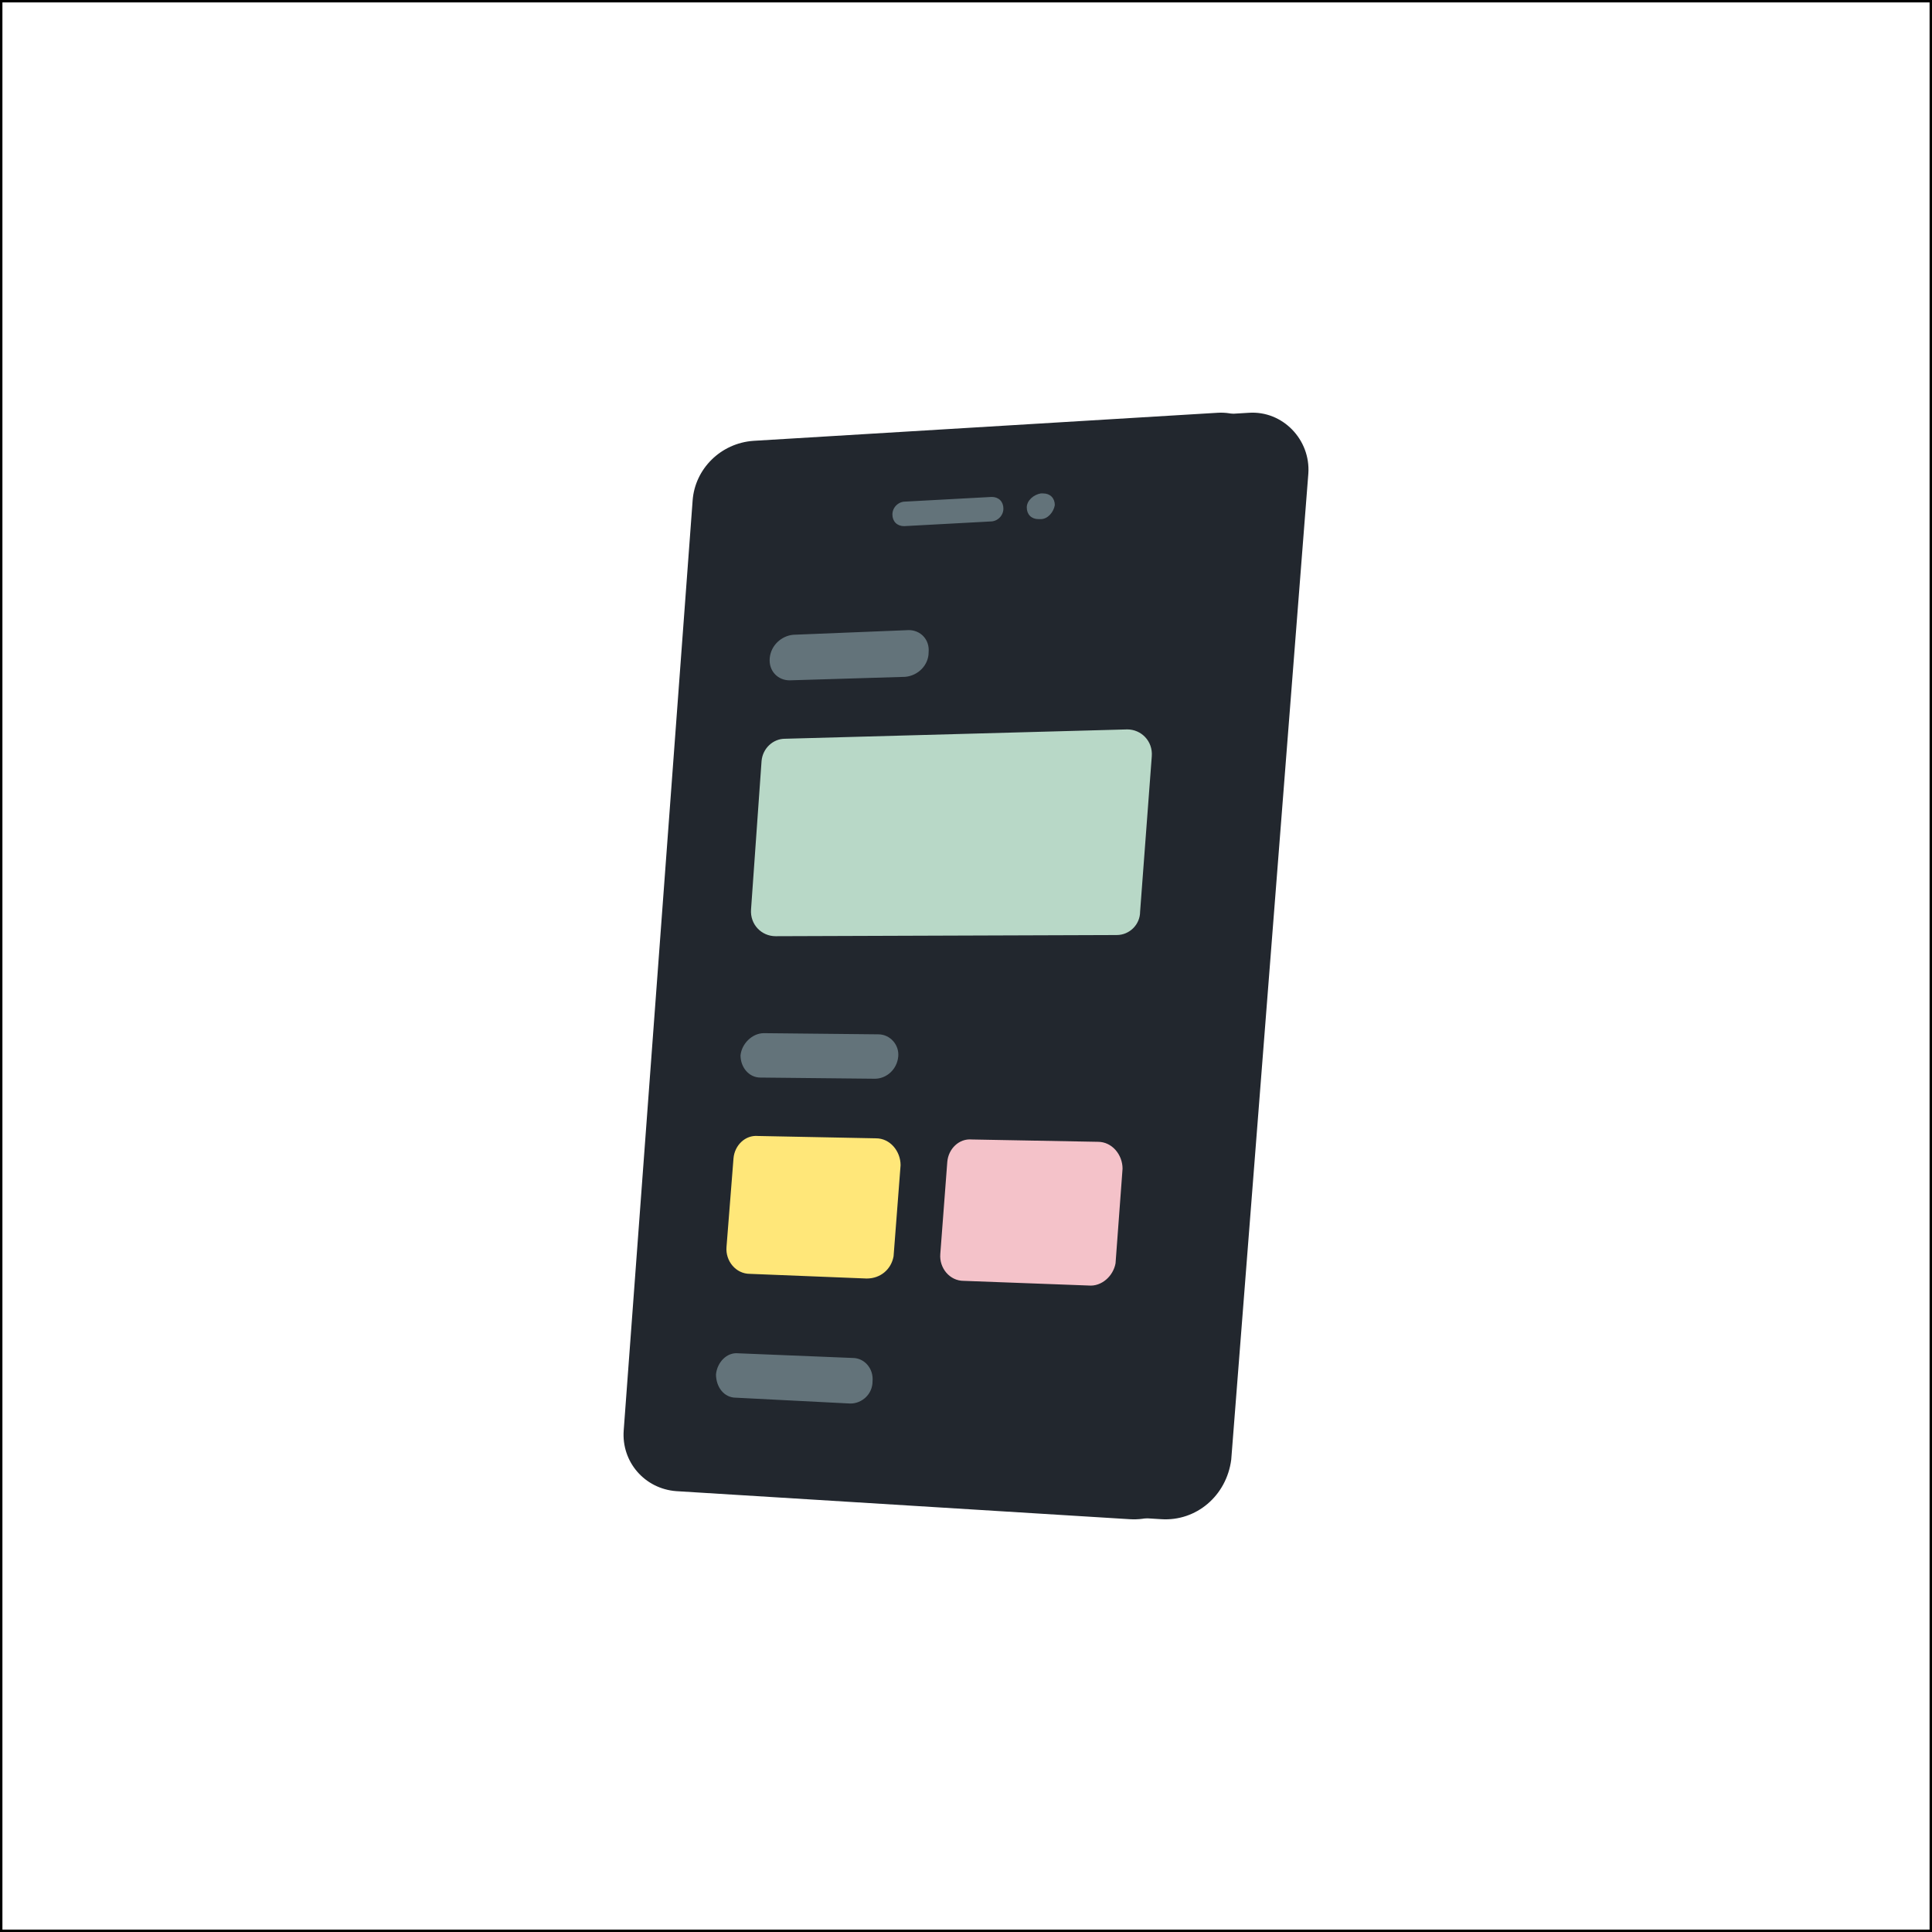
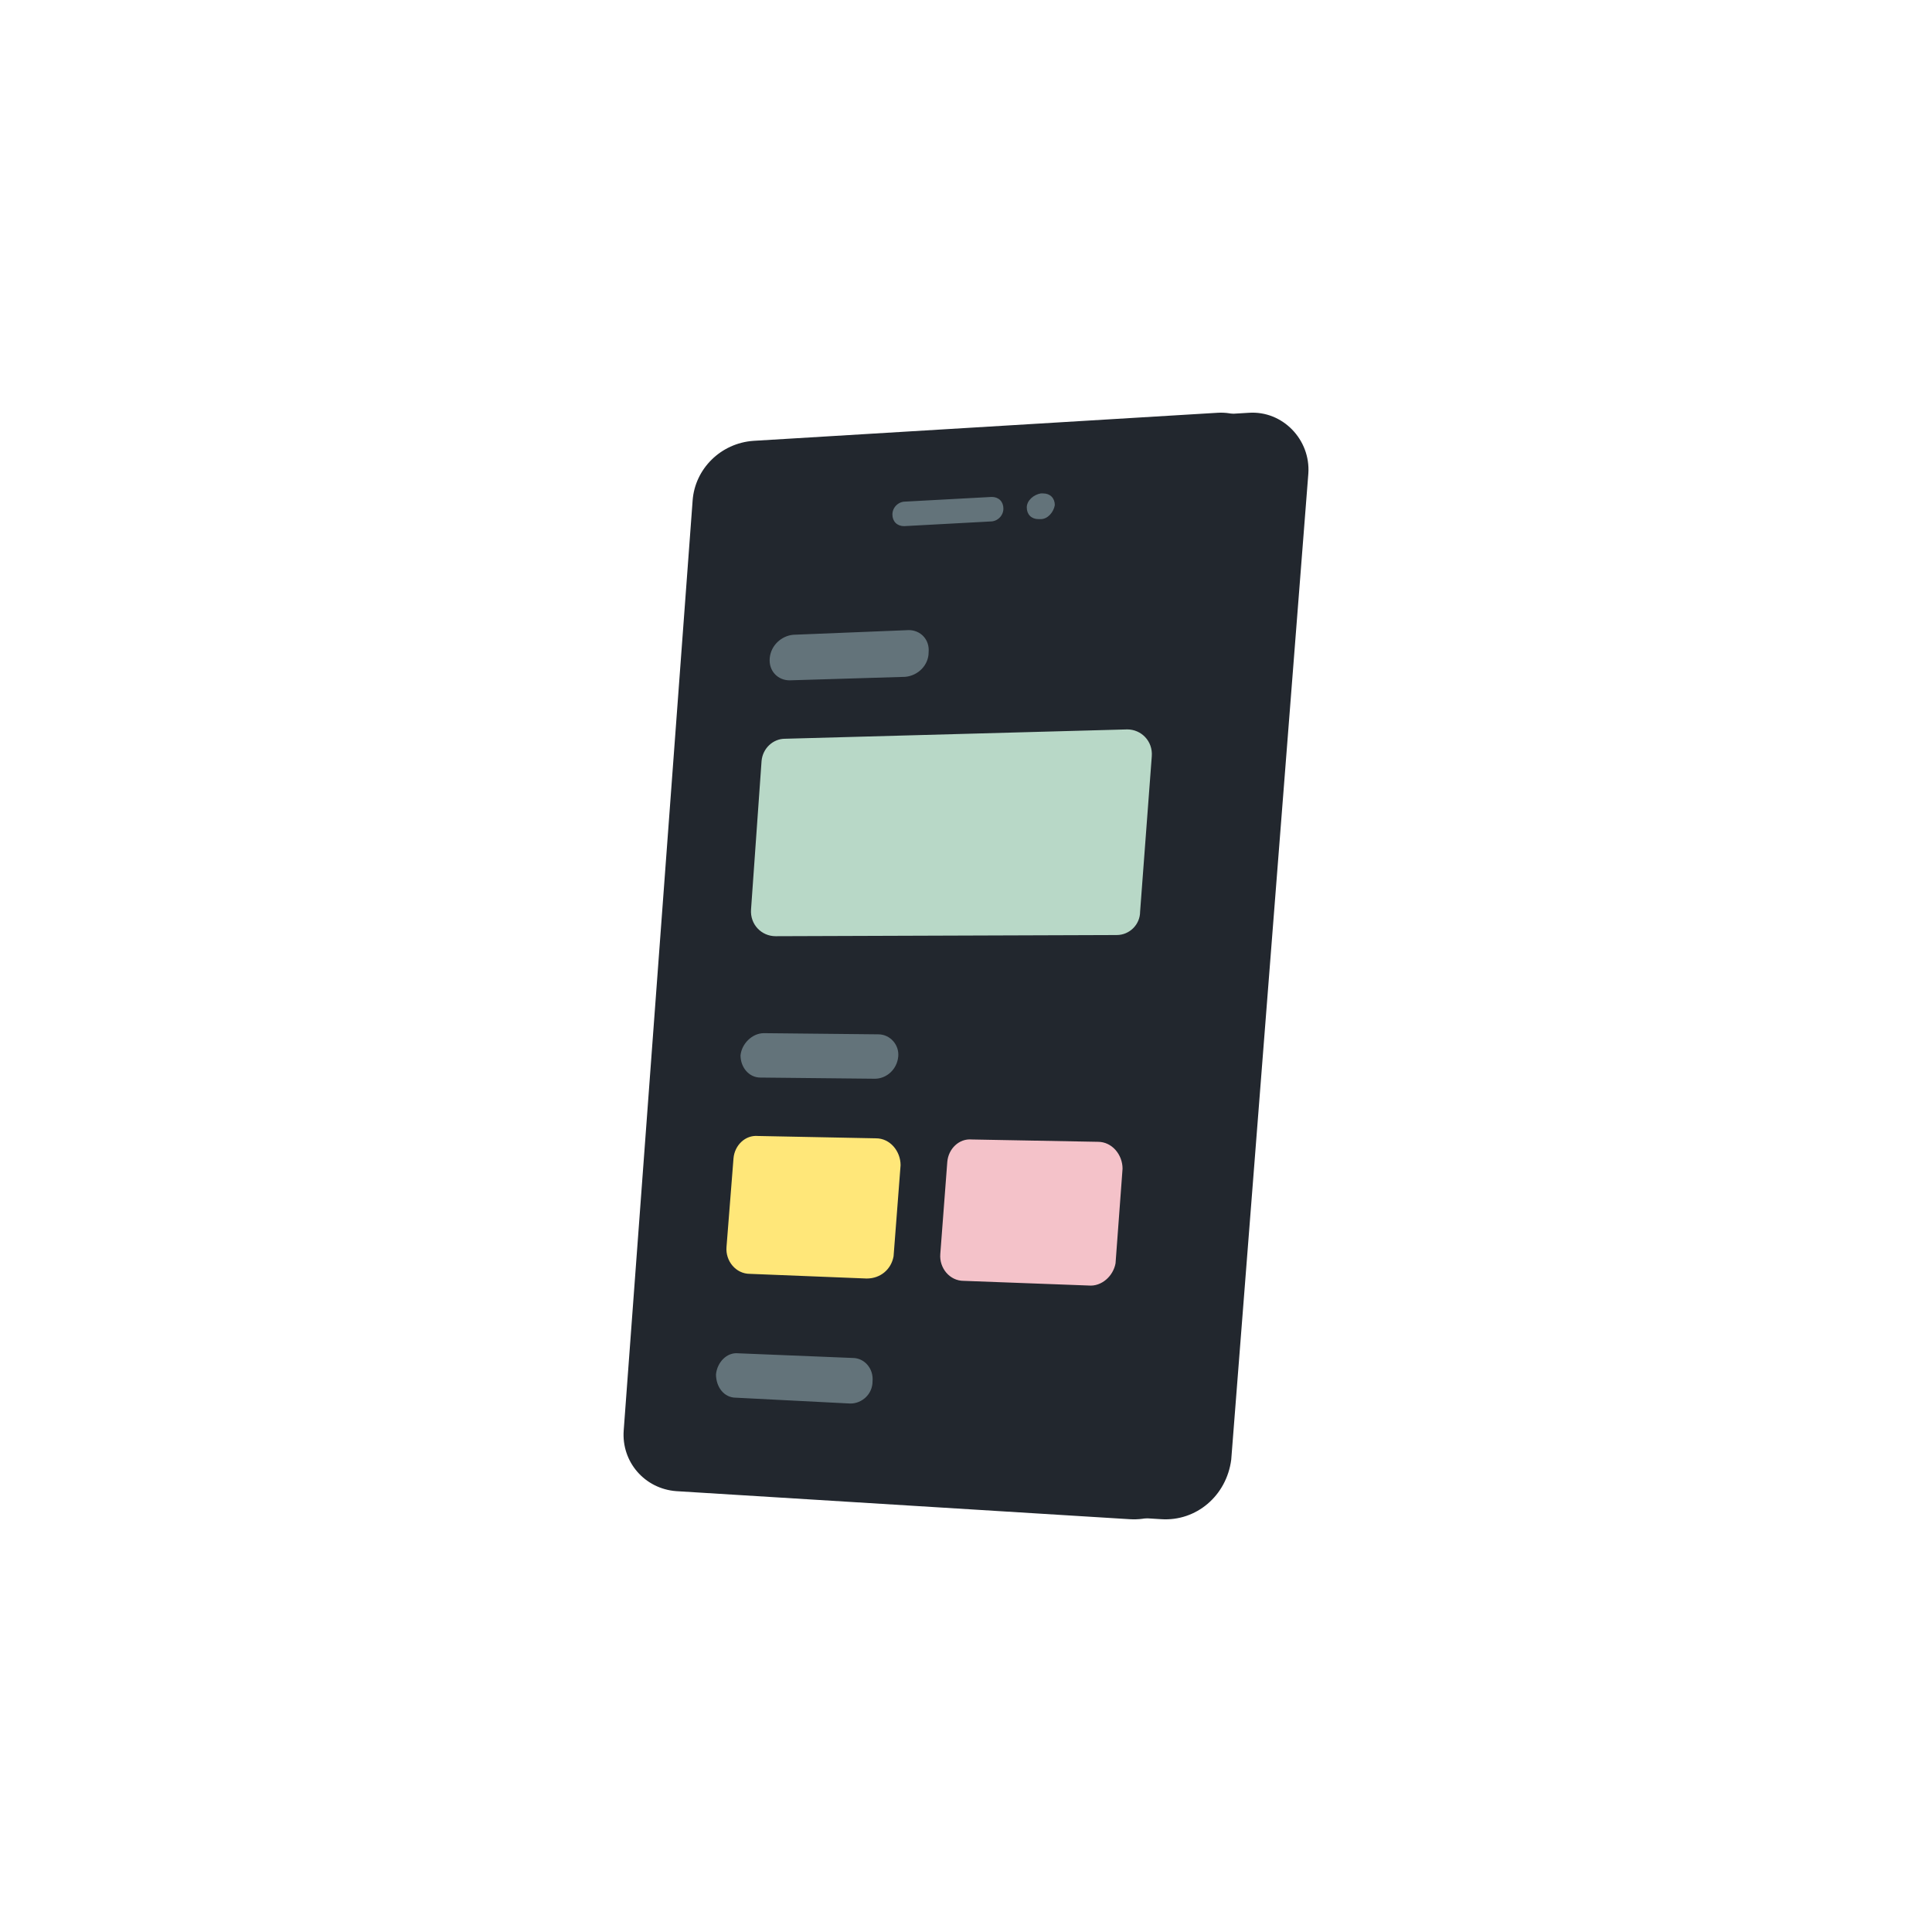
<svg xmlns="http://www.w3.org/2000/svg" width="800" height="800" viewBox="0 0 800 800" fill="none">
  <path d="M480.802 629.063L293.098 617.452C280.036 616.484 270.361 605.358 271.328 592.296L299.871 207.212C300.839 194.15 311.481 183.507 325.027 182.54L517.085 170.929C531.115 169.962 542.725 182.056 541.758 196.086L509.829 604.39C507.893 619.387 495.315 630.03 480.802 629.063Z" fill="#22272E" />
  <path d="M467.736 629.065L280.032 617.454C266.97 616.487 257.294 605.36 258.262 592.298L286.805 207.215C287.772 194.153 298.415 183.51 311.961 182.542L504.019 170.932C518.048 169.964 529.659 182.059 528.691 196.088L496.762 604.392C494.827 619.389 482.249 630.033 467.736 629.065Z" fill="#22272E" />
  <path d="M410.164 215.929L374.365 217.864C371.462 217.864 369.527 215.929 369.527 213.027C369.527 210.124 371.946 207.705 374.849 207.705L410.648 205.77C413.551 205.77 415.486 207.705 415.486 210.608C415.486 213.51 413.067 215.929 410.164 215.929Z" fill="#63737A" />
  <path d="M430.969 214.958H430.002C427.099 214.958 425.164 213.023 425.164 210.121C425.164 207.218 428.067 204.799 430.969 204.315H431.937C434.84 204.315 436.775 206.251 436.775 209.153C436.291 212.056 433.872 214.958 430.969 214.958Z" fill="#63737A" />
  <path d="M374.846 280.263L326.953 281.714C322.115 281.714 318.245 277.844 318.728 272.523C319.212 267.201 323.566 263.331 328.404 262.847L376.298 260.912C381.135 260.912 385.006 264.782 384.522 270.104C384.522 275.425 380.168 279.779 374.846 280.263Z" fill="#63737A" />
  <path d="M362.267 446.68L314.857 446.196C310.019 446.196 306.633 441.842 306.633 437.004C307.117 432.167 311.471 427.812 316.308 427.812L363.718 428.296C368.556 428.296 372.426 432.65 371.942 437.488C371.458 442.809 367.104 446.68 362.267 446.68Z" fill="#63737A" />
  <path d="M352.11 581.172L304.701 578.753C299.863 578.753 296.477 574.399 296.477 569.078C296.96 564.24 300.83 559.886 305.668 560.37L353.078 562.305C357.916 562.305 361.786 566.659 361.302 571.98C361.302 577.302 356.948 581.172 352.11 581.172Z" fill="#63737A" />
  <path d="M462.415 387.177L321.153 387.661C315.348 387.661 310.511 382.823 310.994 376.534L315.348 315.095C315.832 309.773 320.186 305.903 325.024 305.903L466.769 302.033C472.575 302.033 477.412 306.871 476.928 313.16L472.091 377.501C472.091 382.823 467.737 387.177 462.415 387.177Z" fill="#B8D8C7" />
  <path d="M358.882 529.408L310.505 527.473C304.7 527.473 300.346 522.151 300.83 516.346L303.733 479.579C304.216 474.258 308.57 469.904 313.892 470.387L362.753 471.355C368.558 471.355 372.912 476.676 372.912 482.482L370.009 520.216C369.042 525.537 364.688 529.408 358.882 529.408Z" fill="#FFE779" />
  <path d="M450.796 532.307L399.032 530.372C393.227 530.372 388.873 525.05 389.357 519.245L392.26 481.027C392.743 475.705 397.097 471.351 402.419 471.835L454.666 472.803C460.472 472.803 464.826 478.124 464.826 483.929L461.923 523.115C460.955 528.437 456.117 532.791 450.796 532.307Z" fill="#F4C2C9" />
-   <rect x="0.5" y="0.5" width="799" height="799" stroke="black" />
</svg>
